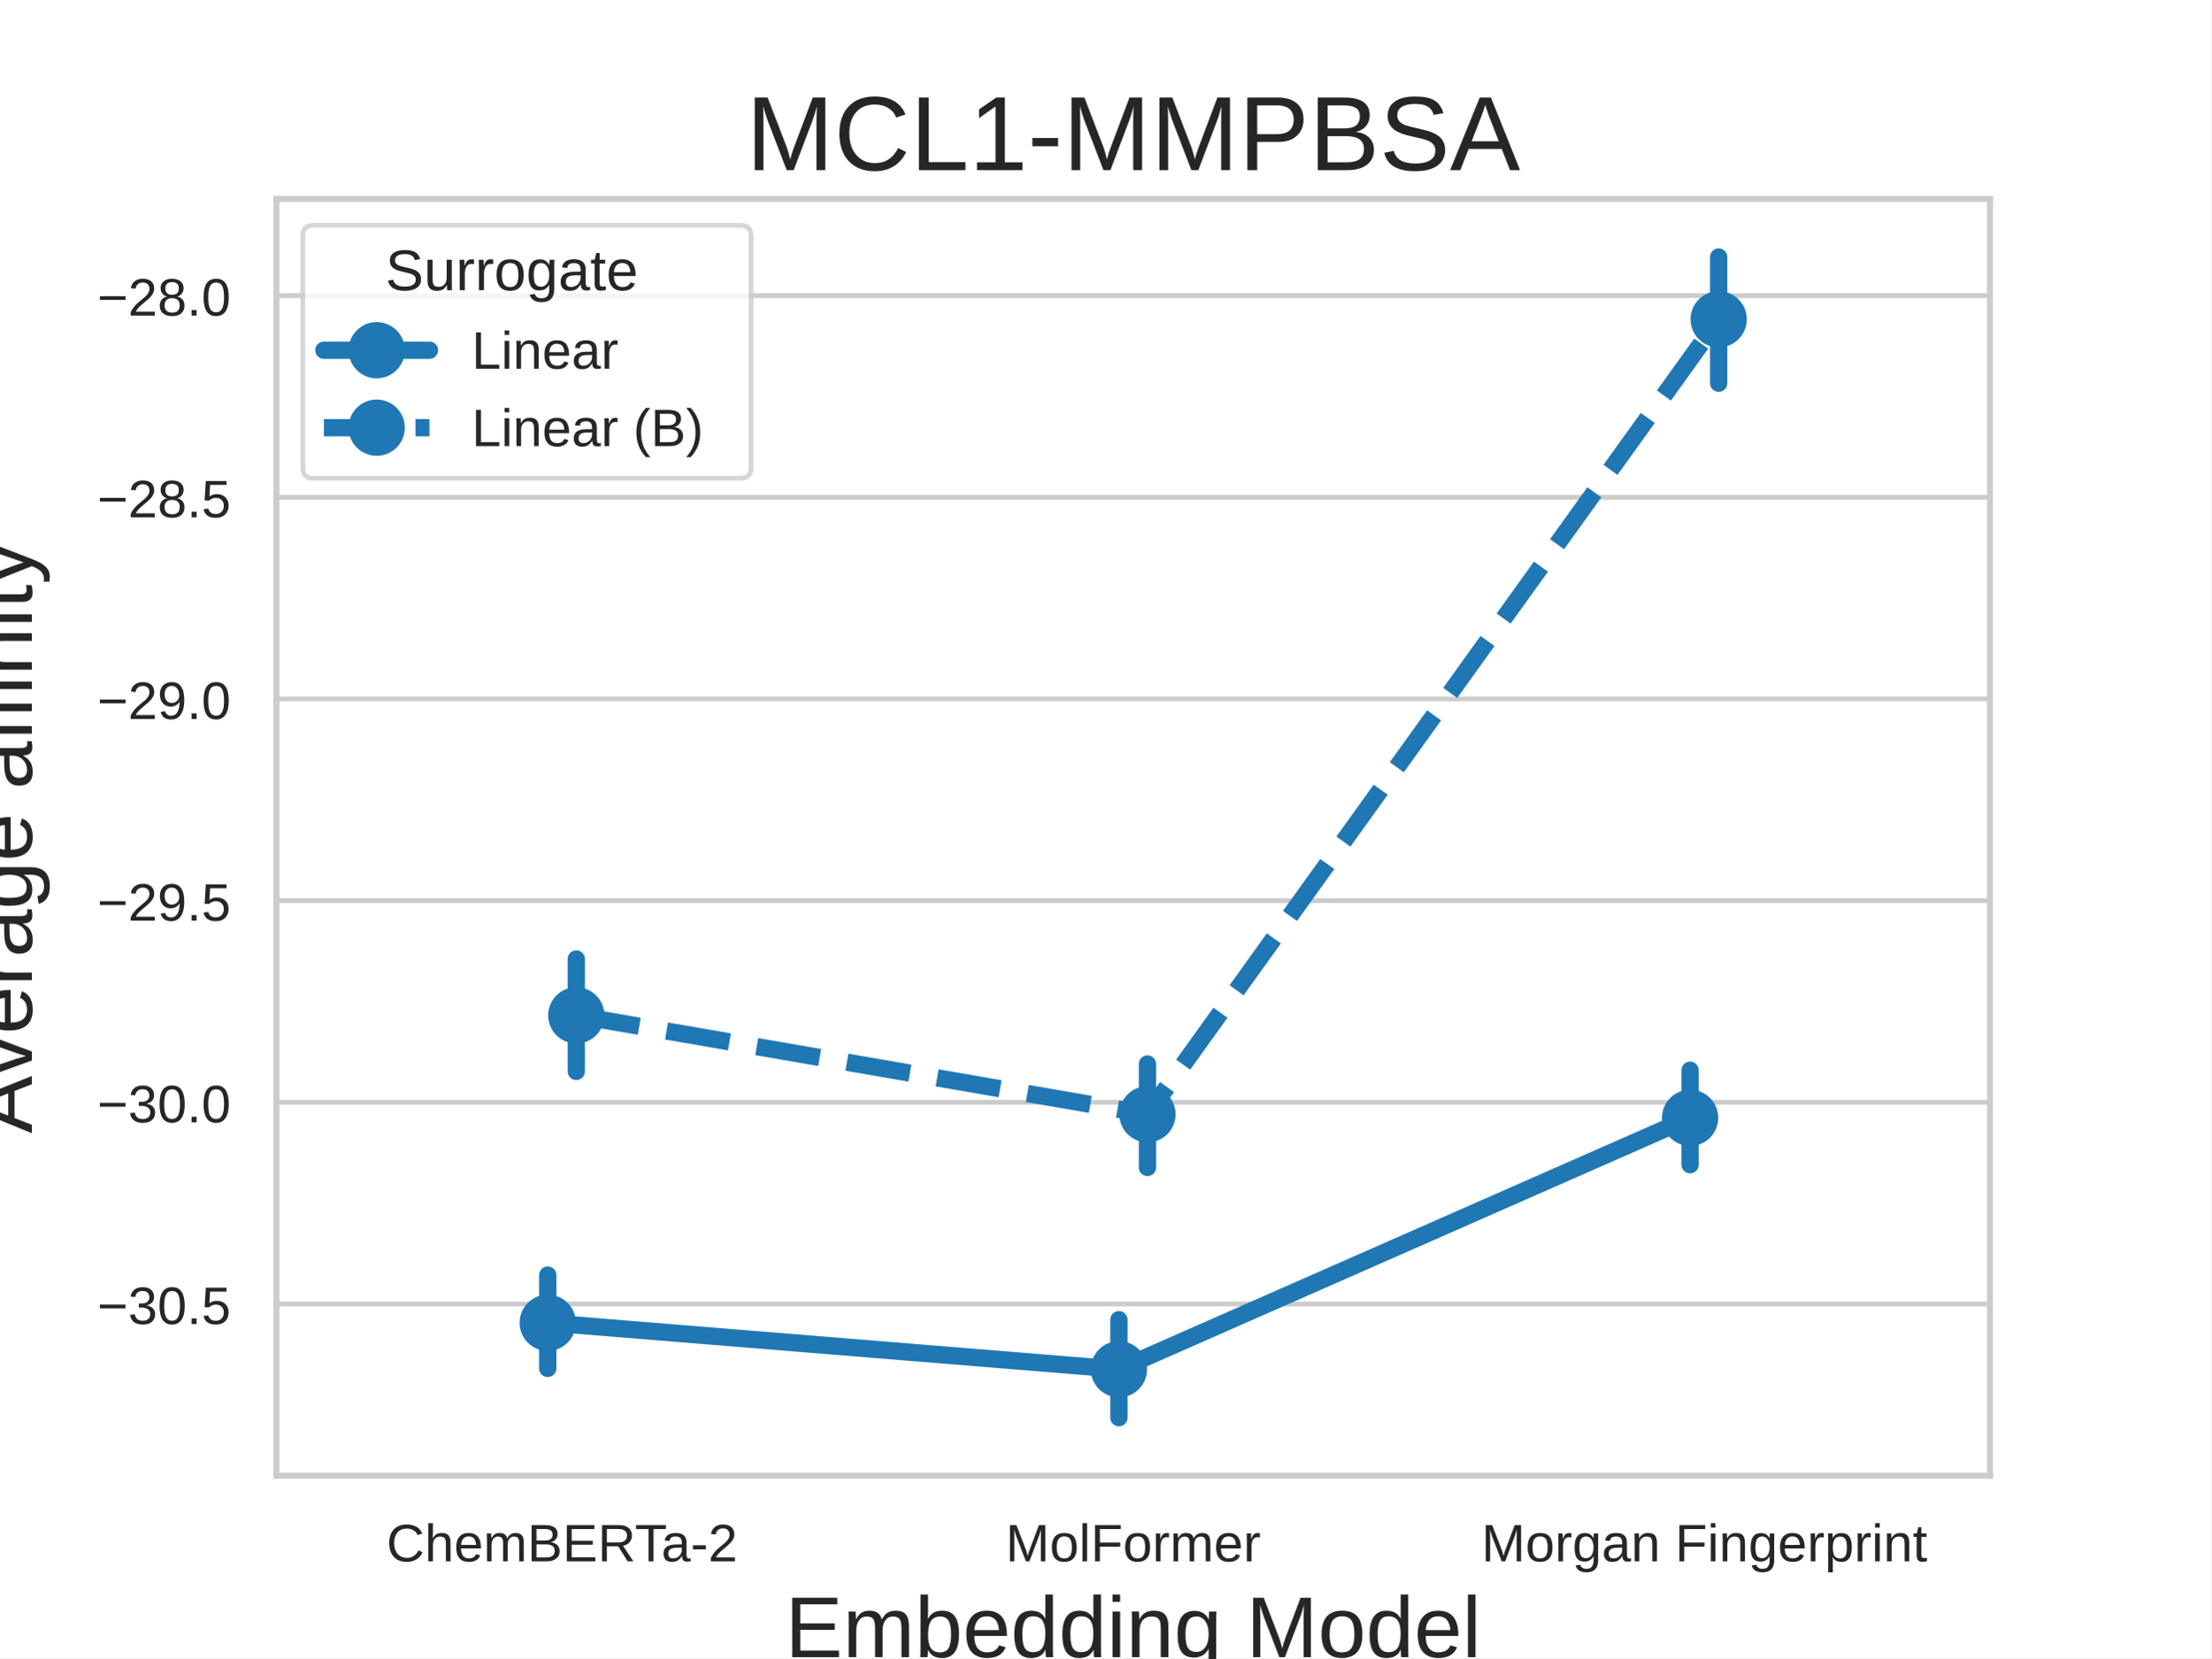
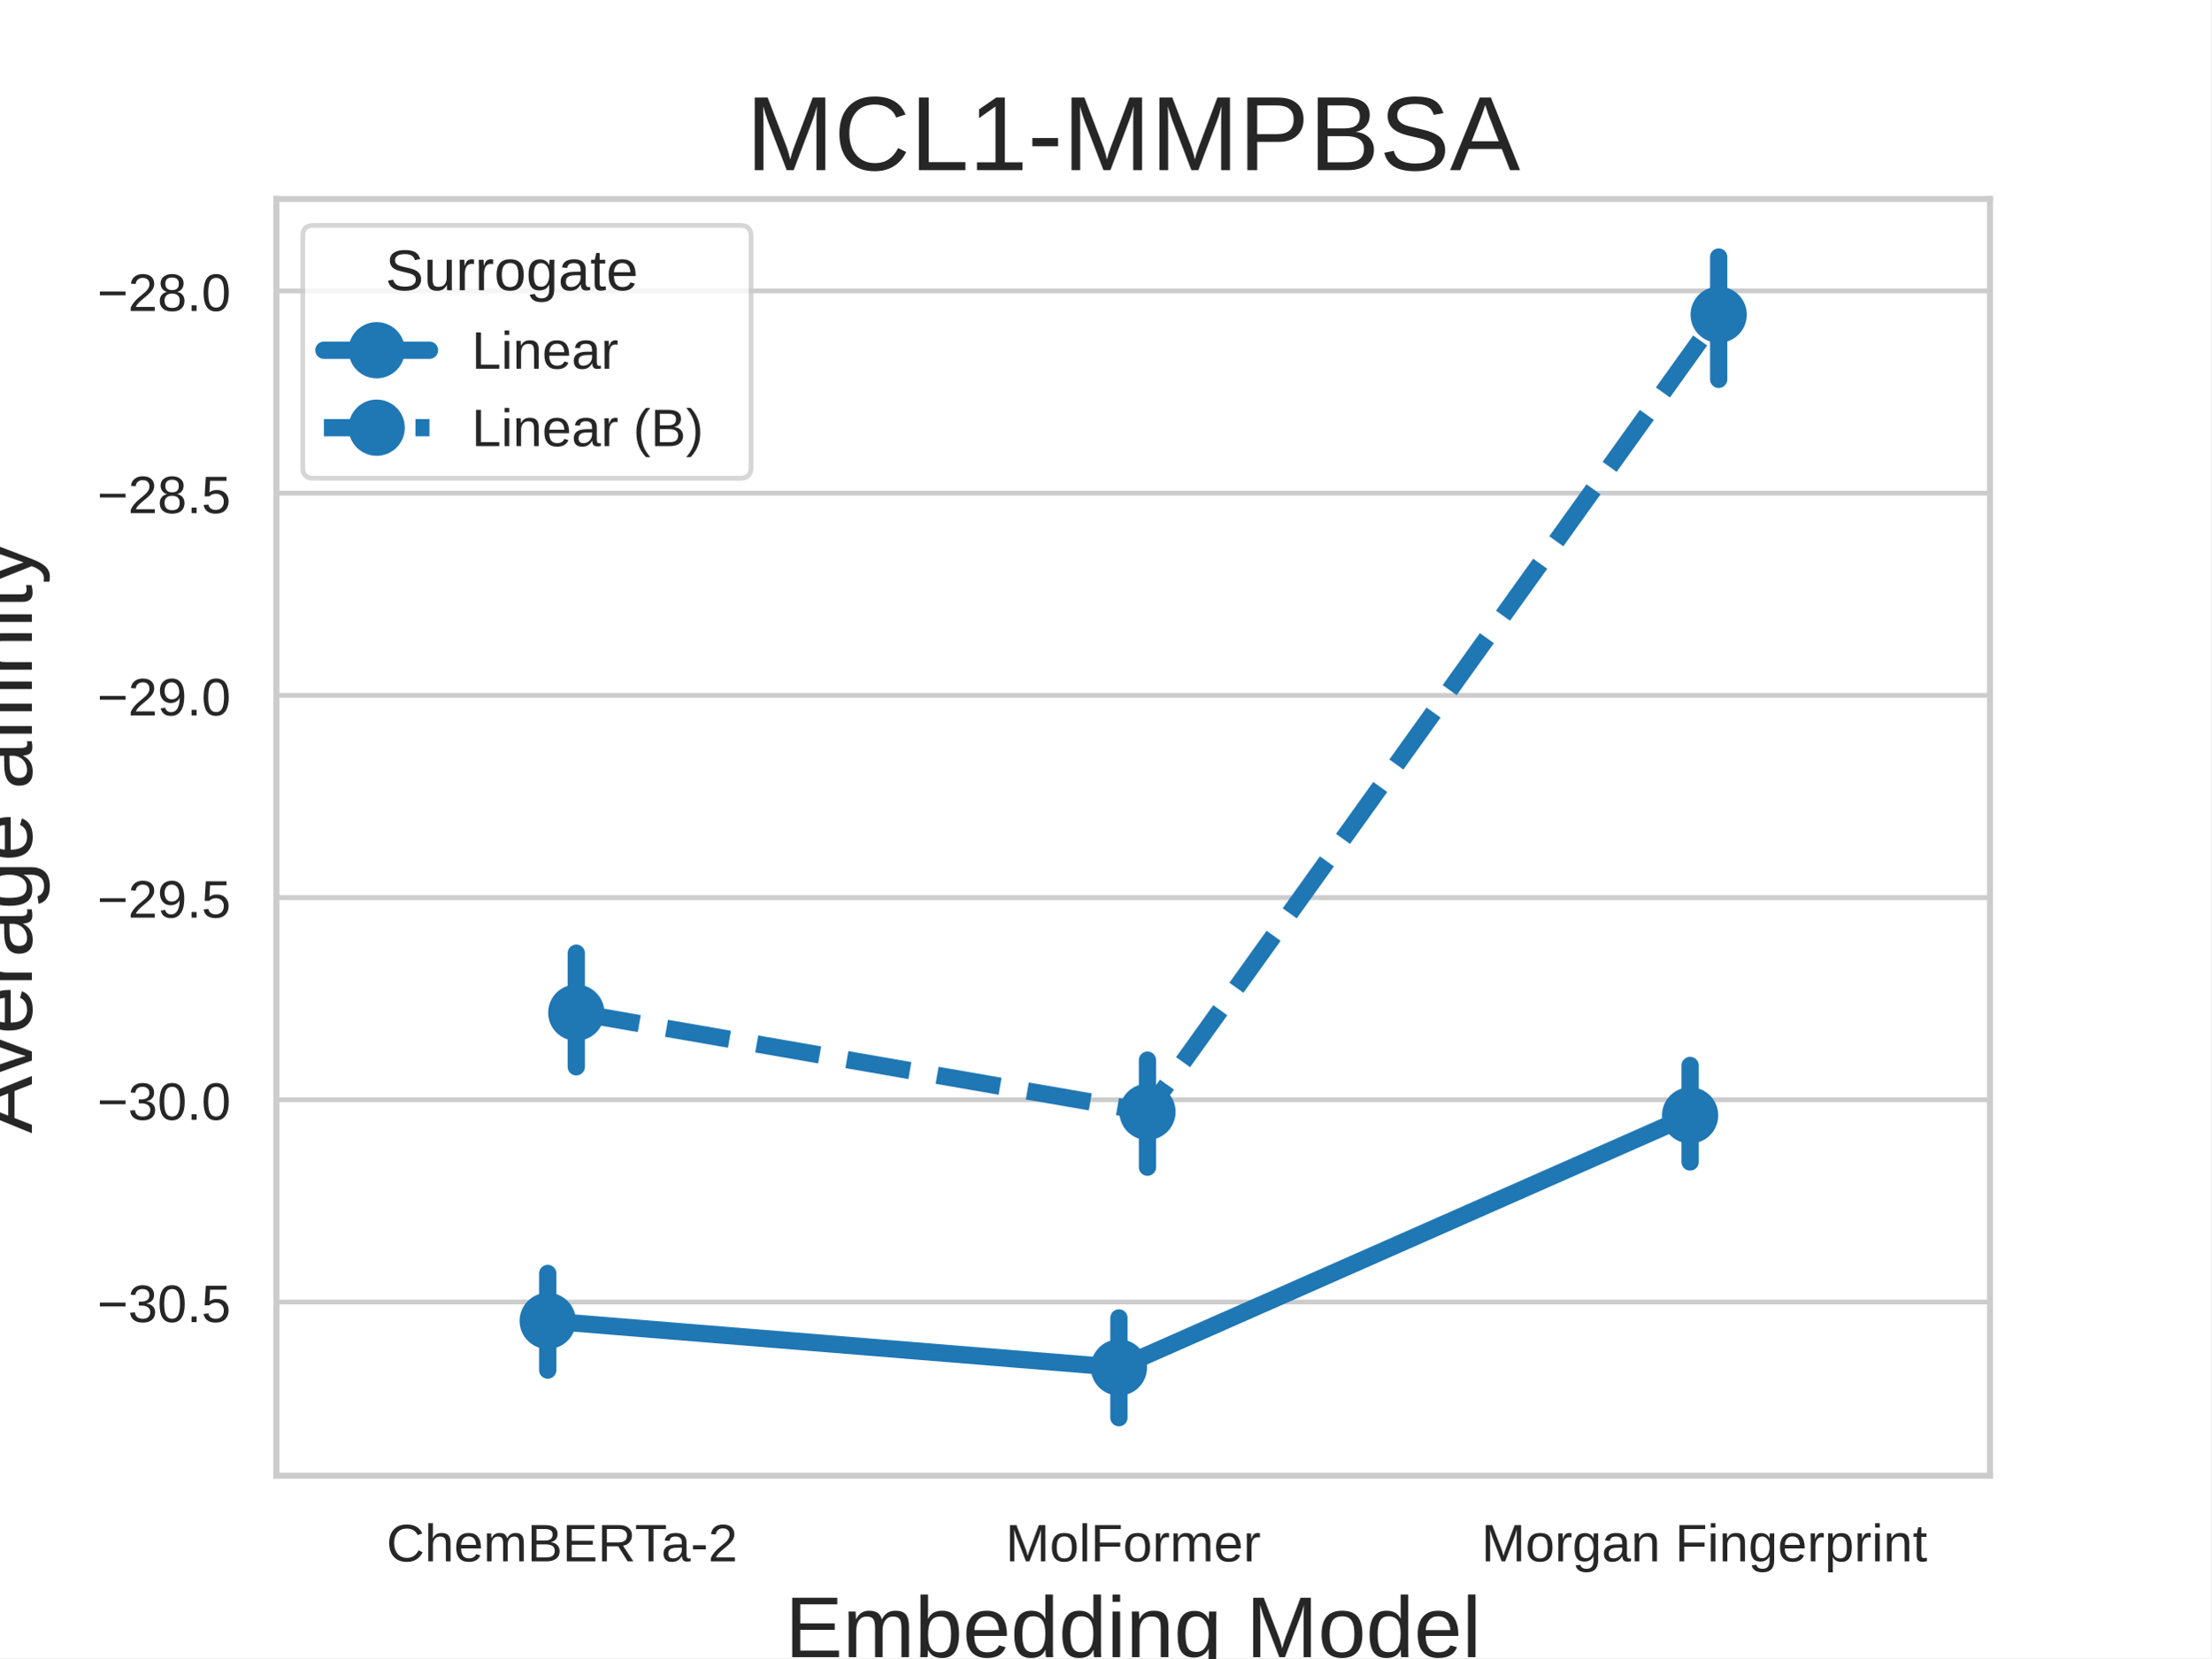
<svg xmlns="http://www.w3.org/2000/svg" xmlns:xlink="http://www.w3.org/1999/xlink" width="460.8pt" height="345.6pt" viewBox="0 0 460.8 345.6" version="1.1">
  <defs>
    <style type="text/css">*{stroke-linejoin: round; stroke-linecap: butt}</style>
  </defs>
  <g id="figure_1">
    <g id="patch_1">
      <path d="M 0 345.6  L 460.8 345.6  L 460.8 0  L 0 0  z " style="fill: #ffffff" />
    </g>
    <g id="axes_1">
      <g id="patch_2">
        <path d="M 57.6 307.584  L 414.72 307.584  L 414.72 41.472  L 57.6 41.472  z " style="fill: #ffffff" />
      </g>
      <g id="matplotlib.axis_1">
        <g id="xtick_1">
          <g id="text_1">
            <text style="fill: #262626; font: 11px 'Arial', 'DejaVu Sans', 'Liberation Sans', 'Bitstream Vera Sans', sans-serif; text-anchor: middle" x="117.12" y="325.442" transform="rotate(-0 117.12 325.4423)">ChemBERTa-2</text>
          </g>
        </g>
        <g id="xtick_2">
          <g id="text_2">
            <text style="fill: #262626; font: 11px 'Arial', 'DejaVu Sans', 'Liberation Sans', 'Bitstream Vera Sans', sans-serif; text-anchor: middle" x="236.16" y="325.442" transform="rotate(-0 236.16 325.4423)">MolFormer</text>
          </g>
        </g>
        <g id="xtick_3">
          <g id="text_3">
            <text style="fill: #262626; font: 11px 'Arial', 'DejaVu Sans', 'Liberation Sans', 'Bitstream Vera Sans', sans-serif; text-anchor: middle" x="355.2" y="325.442" transform="rotate(-0 355.2 325.4423)">Morgan Fingerprint</text>
          </g>
        </g>
        <g id="text_4">
          <text style="fill: #262626; font: 18px 'Arial', 'DejaVu Sans', 'Liberation Sans', 'Bitstream Vera Sans', sans-serif; text-anchor: middle" x="236.16" y="345.407" transform="rotate(-0 236.16 345.4071)">Embedding Model</text>
        </g>
      </g>
      <g id="matplotlib.axis_2">
        <g id="ytick_1">
          <g id="line2d_1">
-             <path d="M 57.6 271.793  L 414.72 271.793  " clip-path="url(#pb869618682)" style="fill: none; stroke: #cccccc; stroke-linecap: round" />
+             <path d="M 57.6 271.39  L 414.72 271.39  " clip-path="url(#p95417677d7)" style="fill: none; stroke: #cccccc; stroke-linecap: round" />
          </g>
          <g id="text_5">
-             <text style="fill: #262626; font: 11px 'Arial', 'DejaVu Sans', 'Liberation Sans', 'Bitstream Vera Sans', sans-serif; text-anchor: end" x="48.1" y="275.972" transform="rotate(-0 48.1 275.9719)">−30.5</text>
+             <text style="fill: #262626; font: 11px 'Arial', 'DejaVu Sans', 'Liberation Sans', 'Bitstream Vera Sans', sans-serif; text-anchor: end" x="48.1" y="275.569" transform="rotate(-0 48.1 275.5687)">−30.5</text>
          </g>
        </g>
        <g id="ytick_2">
          <g id="line2d_2">
-             <path d="M 57.6 229.754  L 414.72 229.754  " clip-path="url(#pb869618682)" style="fill: none; stroke: #cccccc; stroke-linecap: round" />
+             <path d="M 57.6 229.237  L 414.72 229.237  " clip-path="url(#p95417677d7)" style="fill: none; stroke: #cccccc; stroke-linecap: round" />
          </g>
          <g id="text_6">
-             <text style="fill: #262626; font: 11px 'Arial', 'DejaVu Sans', 'Liberation Sans', 'Bitstream Vera Sans', sans-serif; text-anchor: end" x="48.1" y="233.933" transform="rotate(-0 48.1 233.9332)">−30.0</text>
+             <text style="fill: #262626; font: 11px 'Arial', 'DejaVu Sans', 'Liberation Sans', 'Bitstream Vera Sans', sans-serif; text-anchor: end" x="48.1" y="233.416" transform="rotate(-0 48.1 233.4161)">−30.0</text>
          </g>
        </g>
        <g id="ytick_3">
          <g id="line2d_3">
-             <path d="M 57.6 187.715  L 414.72 187.715  " clip-path="url(#pb869618682)" style="fill: none; stroke: #cccccc; stroke-linecap: round" />
+             <path d="M 57.6 187.084  L 414.72 187.084  " clip-path="url(#p95417677d7)" style="fill: none; stroke: #cccccc; stroke-linecap: round" />
          </g>
          <g id="text_7">
-             <text style="fill: #262626; font: 11px 'Arial', 'DejaVu Sans', 'Liberation Sans', 'Bitstream Vera Sans', sans-serif; text-anchor: end" x="48.1" y="191.894" transform="rotate(-0 48.1 191.8945)">−29.5</text>
+             <text style="fill: #262626; font: 11px 'Arial', 'DejaVu Sans', 'Liberation Sans', 'Bitstream Vera Sans', sans-serif; text-anchor: end" x="48.1" y="191.264" transform="rotate(-0 48.1 191.2635)">−29.5</text>
          </g>
        </g>
        <g id="ytick_4">
          <g id="line2d_4">
-             <path d="M 57.6 145.677  L 414.72 145.677  " clip-path="url(#pb869618682)" style="fill: none; stroke: #cccccc; stroke-linecap: round" />
+             <path d="M 57.6 144.932  L 414.72 144.932  " clip-path="url(#p95417677d7)" style="fill: none; stroke: #cccccc; stroke-linecap: round" />
          </g>
          <g id="text_8">
-             <text style="fill: #262626; font: 11px 'Arial', 'DejaVu Sans', 'Liberation Sans', 'Bitstream Vera Sans', sans-serif; text-anchor: end" x="48.1" y="149.856" transform="rotate(-0 48.1 149.8558)">−29.0</text>
+             <text style="fill: #262626; font: 11px 'Arial', 'DejaVu Sans', 'Liberation Sans', 'Bitstream Vera Sans', sans-serif; text-anchor: end" x="48.1" y="149.111" transform="rotate(-0 48.1 149.111)">−29.0</text>
          </g>
        </g>
        <g id="ytick_5">
          <g id="line2d_5">
-             <path d="M 57.6 103.638  L 414.72 103.638  " clip-path="url(#pb869618682)" style="fill: none; stroke: #cccccc; stroke-linecap: round" />
+             <path d="M 57.6 102.779  L 414.72 102.779  " clip-path="url(#p95417677d7)" style="fill: none; stroke: #cccccc; stroke-linecap: round" />
          </g>
          <g id="text_9">
-             <text style="fill: #262626; font: 11px 'Arial', 'DejaVu Sans', 'Liberation Sans', 'Bitstream Vera Sans', sans-serif; text-anchor: end" x="48.1" y="107.817" transform="rotate(-0 48.1 107.8171)">−28.5</text>
+             <text style="fill: #262626; font: 11px 'Arial', 'DejaVu Sans', 'Liberation Sans', 'Bitstream Vera Sans', sans-serif; text-anchor: end" x="48.1" y="106.958" transform="rotate(-0 48.1 106.9584)">−28.5</text>
          </g>
        </g>
        <g id="ytick_6">
          <g id="line2d_6">
-             <path d="M 57.6 61.599  L 414.72 61.599  " clip-path="url(#pb869618682)" style="fill: none; stroke: #cccccc; stroke-linecap: round" />
+             <path d="M 57.6 60.627  L 414.72 60.627  " clip-path="url(#p95417677d7)" style="fill: none; stroke: #cccccc; stroke-linecap: round" />
          </g>
          <g id="text_10">
-             <text style="fill: #262626; font: 11px 'Arial', 'DejaVu Sans', 'Liberation Sans', 'Bitstream Vera Sans', sans-serif; text-anchor: end" x="48.1" y="65.778" transform="rotate(-0 48.1 65.77836)">−28.0</text>
+             <text style="fill: #262626; font: 11px 'Arial', 'DejaVu Sans', 'Liberation Sans', 'Bitstream Vera Sans', sans-serif; text-anchor: end" x="48.1" y="64.806" transform="rotate(-0 48.1 64.8058)">−28.0</text>
          </g>
        </g>
        <g id="text_11">
          <text style="fill: #262626; font: 18px 'Arial', 'DejaVu Sans', 'Liberation Sans', 'Bitstream Vera Sans', sans-serif; text-anchor: middle" x="6.647" y="174.528" transform="rotate(-90 6.646719 174.528)">Average affinity</text>
        </g>
      </g>
      <g id="line2d_7">
-         <path d="M 114.144 275.707  L 233.184 285.394  L 352.224 232.988  " clip-path="url(#pb869618682)" style="fill: none; stroke: #1f77b4; stroke-width: 3.6; stroke-linecap: round" />
+         <path d="M 114.144 275.315  L 233.184 285.028  L 352.224 232.479  " clip-path="url(#p95417677d7)" style="fill: none; stroke: #1f77b4; stroke-width: 3.6; stroke-linecap: round" />
        <defs>
-           <path id="m8db2fe1bce" d="M 0 4.512  C 1.197 4.512 2.344 4.037 3.19 3.19  C 4.037 2.344 4.512 1.197 4.512 0  C 4.512 -1.197 4.037 -2.344 3.19 -3.19  C 2.344 -4.037 1.197 -4.512 0 -4.512  C -1.197 -4.512 -2.344 -4.037 -3.19 -3.19  C -4.037 -2.344 -4.512 -1.197 -4.512 0  C -4.512 1.197 -4.037 2.344 -3.19 3.19  C -2.344 4.037 -1.197 4.512 0 4.512  z " style="stroke: #1f77b4; stroke-width: 2.7" />
+           <path id="m748aa4ff11" d="M 0 4.512  C 1.197 4.512 2.344 4.037 3.19 3.19  C 4.037 2.344 4.512 1.197 4.512 0  C 4.512 -1.197 4.037 -2.344 3.19 -3.19  C 2.344 -4.037 1.197 -4.512 0 -4.512  C -1.197 -4.512 -2.344 -4.037 -3.19 -3.19  C -4.037 -2.344 -4.512 -1.197 -4.512 0  C -4.512 1.197 -4.037 2.344 -3.19 3.19  C -2.344 4.037 -1.197 4.512 0 4.512  z " style="stroke: #1f77b4; stroke-width: 2.7" />
        </defs>
-         <g clip-path="url(#pb869618682)">
-           <use xlink:href="#m8db2fe1bce" x="114.144" y="275.707" style="fill: #1f77b4; stroke: #1f77b4; stroke-width: 2.7" />
-           <use xlink:href="#m8db2fe1bce" x="233.184" y="285.394" style="fill: #1f77b4; stroke: #1f77b4; stroke-width: 2.7" />
-           <use xlink:href="#m8db2fe1bce" x="352.224" y="232.988" style="fill: #1f77b4; stroke: #1f77b4; stroke-width: 2.7" />
+         <g clip-path="url(#p95417677d7)">
+           <use xlink:href="#m748aa4ff11" x="114.144" y="275.315" style="fill: #1f77b4; stroke: #1f77b4; stroke-width: 2.7" />
+           <use xlink:href="#m748aa4ff11" x="233.184" y="285.028" style="fill: #1f77b4; stroke: #1f77b4; stroke-width: 2.7" />
+           <use xlink:href="#m748aa4ff11" x="352.224" y="232.479" style="fill: #1f77b4; stroke: #1f77b4; stroke-width: 2.7" />
        </g>
      </g>
      <g id="line2d_8">
-         <path d="M 114.144 285.221  L 114.144 265.771  " clip-path="url(#pb869618682)" style="fill: none; stroke: #1f77b4; stroke-width: 3.6; stroke-linecap: round" />
+         <path d="M 114.144 285.572  L 114.144 265.426  " clip-path="url(#p95417677d7)" style="fill: none; stroke: #1f77b4; stroke-width: 3.6; stroke-linecap: round" />
      </g>
      <g id="line2d_9">
-         <path d="M 233.184 295.488  L 233.184 275.065  " clip-path="url(#pb869618682)" style="fill: none; stroke: #1f77b4; stroke-width: 3.6; stroke-linecap: round" />
+         <path d="M 233.184 295.488  L 233.184 274.705  " clip-path="url(#p95417677d7)" style="fill: none; stroke: #1f77b4; stroke-width: 3.6; stroke-linecap: round" />
      </g>
      <g id="line2d_10">
-         <path d="M 352.224 242.764  L 352.224 223.069  " clip-path="url(#pb869618682)" style="fill: none; stroke: #1f77b4; stroke-width: 3.6; stroke-linecap: round" />
+         <path d="M 352.224 242.19  L 352.224 222.079  " clip-path="url(#p95417677d7)" style="fill: none; stroke: #1f77b4; stroke-width: 3.6; stroke-linecap: round" />
      </g>
      <g id="line2d_11">
-         <path d="M 120.096 211.632  L 239.136 232.253  L 358.176 66.547  " clip-path="url(#pb869618682)" style="fill: none; stroke-dasharray: 13.32,5.76; stroke-dashoffset: 0; stroke: #1f77b4; stroke-width: 3.6" />
-         <g clip-path="url(#pb869618682)">
-           <use xlink:href="#m8db2fe1bce" x="120.096" y="211.632" style="fill: #1f77b4; stroke: #1f77b4; stroke-width: 2.7" />
-           <use xlink:href="#m8db2fe1bce" x="239.136" y="232.253" style="fill: #1f77b4; stroke: #1f77b4; stroke-width: 2.7" />
-           <use xlink:href="#m8db2fe1bce" x="358.176" y="66.547" style="fill: #1f77b4; stroke: #1f77b4; stroke-width: 2.7" />
+         <path d="M 120.096 211.066  L 239.136 231.743  L 358.176 65.587  " clip-path="url(#p95417677d7)" style="fill: none; stroke-dasharray: 13.32,5.76; stroke-dashoffset: 0; stroke: #1f77b4; stroke-width: 3.6" />
+         <g clip-path="url(#p95417677d7)">
+           <use xlink:href="#m748aa4ff11" x="120.096" y="211.066" style="fill: #1f77b4; stroke: #1f77b4; stroke-width: 2.7" />
+           <use xlink:href="#m748aa4ff11" x="239.136" y="231.743" style="fill: #1f77b4; stroke: #1f77b4; stroke-width: 2.7" />
+           <use xlink:href="#m748aa4ff11" x="358.176" y="65.587" style="fill: #1f77b4; stroke: #1f77b4; stroke-width: 2.7" />
        </g>
      </g>
      <g id="line2d_12">
-         <path d="M 120.096 223.322  L 120.096 199.883  " clip-path="url(#pb869618682)" style="fill: none; stroke: #1f77b4; stroke-width: 3.6; stroke-linecap: round" />
+         <path d="M 120.096 222.354  L 120.096 198.668  " clip-path="url(#p95417677d7)" style="fill: none; stroke: #1f77b4; stroke-width: 3.6; stroke-linecap: round" />
      </g>
      <g id="line2d_13">
-         <path d="M 239.136 243.329  L 239.136 221.771  " clip-path="url(#pb869618682)" style="fill: none; stroke: #1f77b4; stroke-width: 3.6; stroke-linecap: round" />
+         <path d="M 239.136 243.278  L 239.136 220.969  " clip-path="url(#p95417677d7)" style="fill: none; stroke: #1f77b4; stroke-width: 3.6; stroke-linecap: round" />
      </g>
      <g id="line2d_14">
-         <path d="M 358.176 79.867  L 358.176 53.568  " clip-path="url(#pb869618682)" style="fill: none; stroke: #1f77b4; stroke-width: 3.6; stroke-linecap: round" />
+         <path d="M 358.176 79.06  L 358.176 53.568  " clip-path="url(#p95417677d7)" style="fill: none; stroke: #1f77b4; stroke-width: 3.6; stroke-linecap: round" />
      </g>
      <g id="line2d_15" />
      <g id="line2d_16" />
      <g id="patch_3">
        <path d="M 57.6 307.584  L 57.6 41.472  " style="fill: none; stroke: #cccccc; stroke-width: 1.25; stroke-linejoin: miter; stroke-linecap: square" />
      </g>
      <g id="patch_4">
        <path d="M 414.72 307.584  L 414.72 41.472  " style="fill: none; stroke: #cccccc; stroke-width: 1.25; stroke-linejoin: miter; stroke-linecap: square" />
      </g>
      <g id="patch_5">
        <path d="M 57.6 307.584  L 414.72 307.584  " style="fill: none; stroke: #cccccc; stroke-width: 1.25; stroke-linejoin: miter; stroke-linecap: square" />
      </g>
      <g id="patch_6">
        <path d="M 57.6 41.472  L 414.72 41.472  " style="fill: none; stroke: #cccccc; stroke-width: 1.25; stroke-linejoin: miter; stroke-linecap: square" />
      </g>
      <g id="text_12">
        <text style="fill: #262626; font: 22px 'Arial', 'DejaVu Sans', 'Liberation Sans', 'Bitstream Vera Sans', sans-serif; text-anchor: middle" x="236.16" y="35.472" transform="rotate(-0 236.16 35.472)">MCL1-MMPBSA</text>
      </g>
      <g id="legend_1">
        <g id="patch_7">
          <path d="M 65.3 99.678  L 154.314 99.678  Q 156.514 99.678 156.514 97.478  L 156.514 49.172  Q 156.514 46.972 154.314 46.972  L 65.3 46.972  Q 63.1 46.972 63.1 49.172  L 63.1 97.478  Q 63.1 99.678 65.3 99.678  z " style="fill: #ffffff; opacity: 0.8; stroke: #cccccc; stroke-linejoin: miter" />
        </g>
        <g id="text_13">
          <text style="fill: #262626; font: 12px 'Arial', 'DejaVu Sans', 'Liberation Sans', 'Bitstream Vera Sans', sans-serif; text-anchor: start" x="80.301" y="60.49" transform="rotate(-0 80.30109 60.49012)">Surrogate</text>
        </g>
        <g id="line2d_17">
          <path d="M 67.5 72.994  L 78.5 72.994  L 89.5 72.994  " style="fill: none; stroke: #1f77b4; stroke-width: 3.6; stroke-linecap: round" />
          <g>
-             <use xlink:href="#m8db2fe1bce" x="78.5" y="72.994" style="fill: #1f77b4; stroke: #1f77b4; stroke-width: 2.7" />
+             <use xlink:href="#m748aa4ff11" x="78.5" y="72.994" style="fill: #1f77b4; stroke: #1f77b4; stroke-width: 2.7" />
          </g>
        </g>
        <g id="text_14">
          <text style="fill: #262626; font: 11px 'Arial', 'DejaVu Sans', 'Liberation Sans', 'Bitstream Vera Sans', sans-serif; text-anchor: start" x="98.3" y="76.844" transform="rotate(-0 98.3 76.84403)">Linear</text>
        </g>
        <g id="line2d_18">
          <path d="M 67.5 89.14  L 78.5 89.14  L 89.5 89.14  " style="fill: none; stroke-dasharray: 13.32,5.76; stroke-dashoffset: 0; stroke: #1f77b4; stroke-width: 3.6" />
          <g>
-             <use xlink:href="#m8db2fe1bce" x="78.5" y="89.14" style="fill: #1f77b4; stroke: #1f77b4; stroke-width: 2.7" />
+             <use xlink:href="#m748aa4ff11" x="78.5" y="89.14" style="fill: #1f77b4; stroke: #1f77b4; stroke-width: 2.7" />
          </g>
        </g>
        <g id="text_15">
          <text style="fill: #262626; font: 11px 'Arial', 'DejaVu Sans', 'Liberation Sans', 'Bitstream Vera Sans', sans-serif; text-anchor: start" x="98.3" y="92.99" transform="rotate(-0 98.3 92.98997)">Linear (B)</text>
        </g>
      </g>
    </g>
  </g>
  <defs>
-     <clipPath id="pb869618682">
+     <clipPath id="p95417677d7">
      <rect x="57.6" y="41.472" width="357.12" height="266.112" />
    </clipPath>
  </defs>
</svg>
